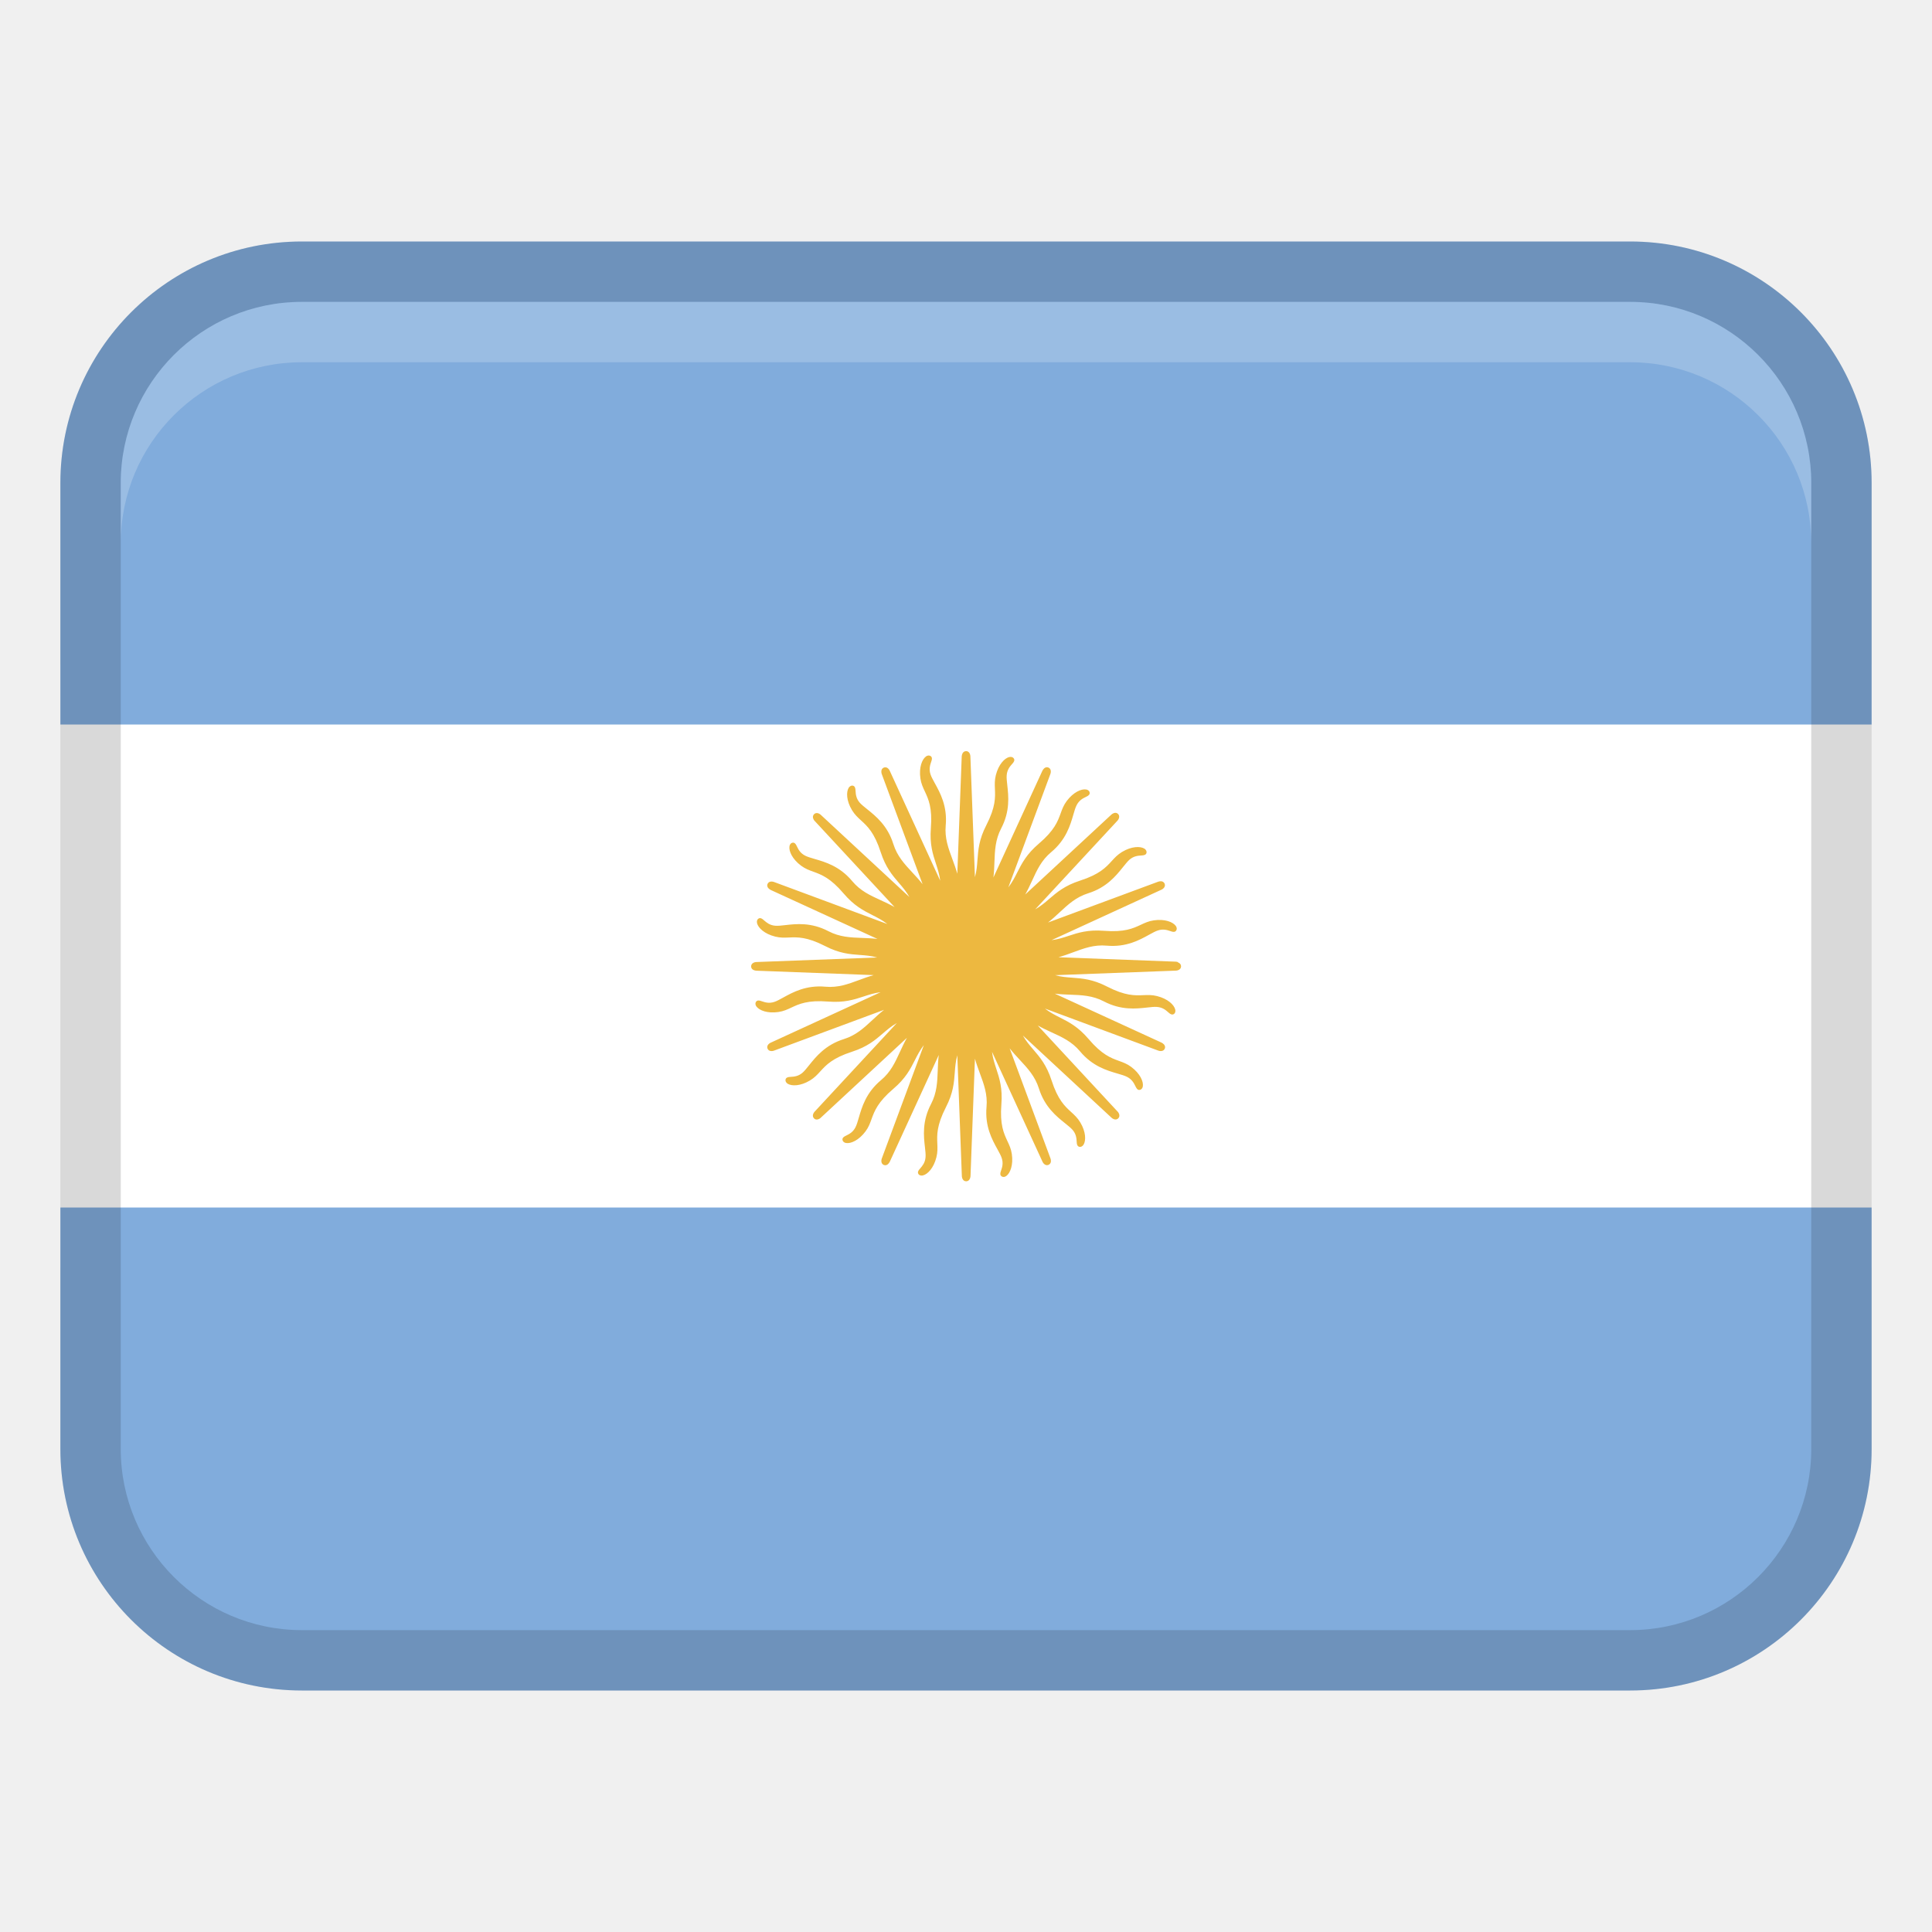
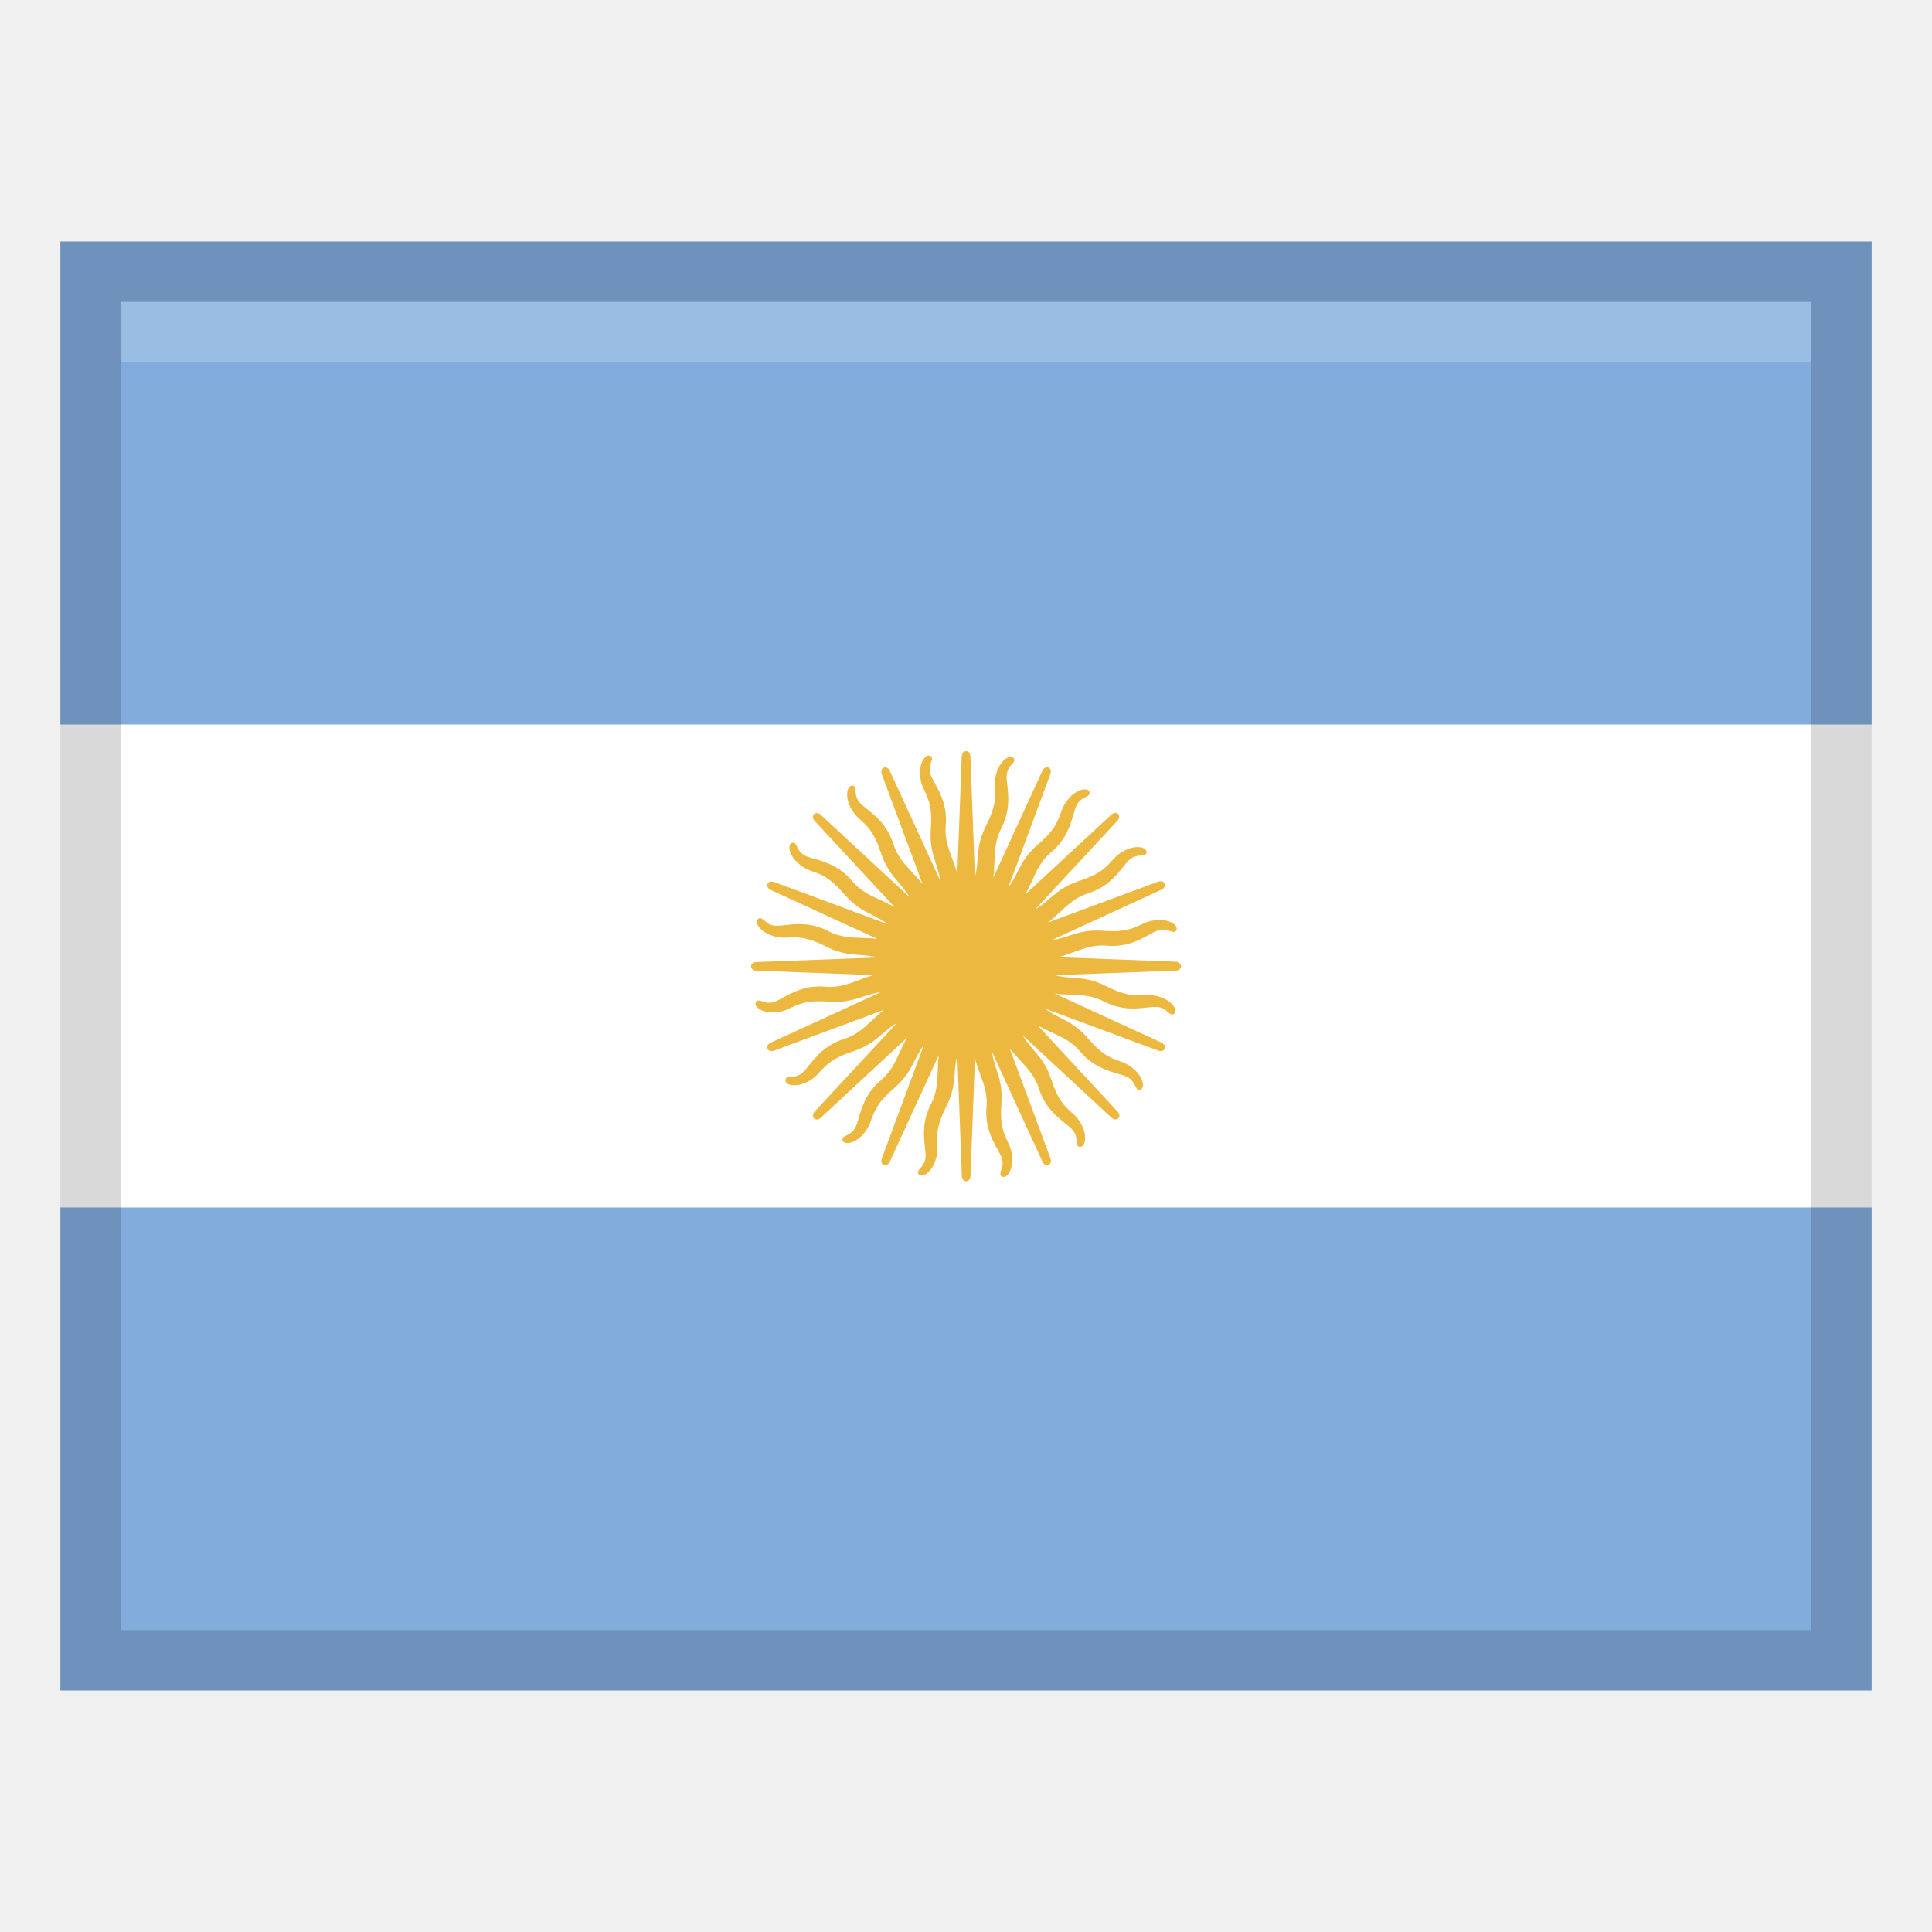
<svg xmlns="http://www.w3.org/2000/svg" width="32" height="32" viewBox="0 0 32 32">
  <path fill="#fff" d="M1 11H31V21H1z" />
-   <path d="M5,4H27c2.208,0,4,1.792,4,4v4H1v-4c0-2.208,1.792-4,4-4Z" fill="#81acdc" />
-   <path d="M5,20H27c2.208,0,4,1.792,4,4v4H1v-4c0-2.208,1.792-4,4-4Z" transform="rotate(180 16 24)" fill="#81acdc" />
-   <path d="M27,4H5c-2.209,0-4,1.791-4,4V24c0,2.209,1.791,4,4,4H27c2.209,0,4-1.791,4-4V8c0-2.209-1.791-4-4-4Zm3,20c0,1.654-1.346,3-3,3H5c-1.654,0-3-1.346-3-3V8c0-1.654,1.346-3,3-3H27c1.654,0,3,1.346,3,3V24Z" opacity=".15" />
+   <path d="M1,4H31V12H1V4Z" fill="#81acdc" />
+   <path d="M1,20H31V28H1V20Z" transform="rotate(180 16 24)" fill="#81acdc" />
+   <path d="M1,4H31V28H1V4Zm1,1V27H30V5H2Z" opacity=".15" />
  <path d="M19.511,15.935c-.02-.007-.04-.007-.041-.007l-1.938-.073c.085-.024,.165-.053,.243-.082,.179-.066,.347-.129,.556-.11,.322,.029,.54-.092,.7-.18,.057-.031,.106-.059,.148-.072,.088-.029,.155-.006,.203,.01,.037,.013,.082,.028,.103-.015,.006-.013,.013-.038-.012-.072-.046-.062-.179-.117-.363-.09-.084,.012-.148,.042-.216,.074-.127,.059-.27,.126-.608,.099-.266-.021-.429,.032-.587,.084-.091,.03-.178,.058-.282,.071l1.814-.833s.02-.008,.036-.022c.026-.023,.035-.052,.023-.08-.007-.016-.019-.028-.034-.035-.034-.014-.075,.002-.079,.004l-1.819,.674c.069-.054,.132-.112,.193-.169,.14-.13,.271-.252,.471-.315,.308-.096,.464-.292,.578-.434,.041-.051,.076-.095,.109-.124,.07-.06,.141-.065,.192-.068,.039-.003,.087-.006,.09-.053,0-.014-.003-.04-.038-.062-.066-.04-.21-.04-.369,.056-.073,.044-.121,.096-.171,.151-.094,.103-.201,.22-.524,.324-.254,.082-.384,.194-.51,.302-.072,.062-.142,.122-.233,.174l1.357-1.463c.032-.032,.05-.082,.016-.117-.012-.012-.028-.019-.045-.019-.037,0-.068,.031-.071,.034l-1.422,1.319c.043-.077,.079-.154,.114-.23,.079-.173,.154-.337,.315-.471,.248-.207,.317-.447,.368-.622,.018-.063,.034-.117,.054-.156,.042-.083,.105-.114,.151-.136,.035-.017,.078-.038,.063-.083-.005-.013-.018-.036-.059-.042-.076-.012-.209,.044-.32,.193-.051,.069-.075,.135-.1,.205-.048,.131-.102,.28-.361,.5-.203,.173-.281,.326-.356,.474-.043,.085-.085,.167-.149,.25l.694-1.871c.017-.042,.015-.095-.03-.114-.016-.007-.033-.007-.049,0-.034,.014-.051,.055-.053,.058l-.809,1.763c.011-.087,.014-.172,.017-.256,.007-.19,.014-.37,.111-.556,.15-.286,.122-.534,.102-.716-.007-.065-.014-.12-.01-.165,.007-.092,.053-.145,.087-.184,.026-.029,.058-.065,.026-.101-.009-.01-.031-.026-.071-.017-.075,.018-.177,.12-.222,.301-.021,.083-.018,.153-.015,.227,.006,.14,.013,.298-.142,.6-.122,.237-.135,.409-.147,.574-.007,.095-.014,.187-.042,.288l-.075-1.994c0-.045-.022-.094-.072-.094h0c-.03,0-.054,.019-.065,.052-.007,.02-.007,.039-.007,.041l-.073,1.938c-.024-.085-.053-.165-.082-.243-.066-.179-.129-.347-.11-.556,.029-.322-.092-.54-.18-.7-.031-.057-.059-.106-.072-.148-.029-.088-.006-.155,.01-.203,.013-.037,.028-.082-.015-.103-.013-.006-.039-.013-.072,.012-.062,.046-.117,.179-.09,.363,.012,.084,.042,.148,.074,.216,.059,.127,.126,.27,.099,.608-.021,.266,.032,.429,.084,.587,.03,.091,.058,.178,.071,.282l-.833-1.814c-.017-.042-.056-.078-.102-.059-.028,.012-.043,.038-.04,.073,.001,.021,.009,.039,.009,.04l.674,1.818c-.054-.069-.112-.132-.169-.193-.13-.14-.252-.271-.315-.471-.096-.308-.292-.464-.434-.578-.051-.041-.095-.076-.124-.109-.06-.07-.065-.141-.068-.192-.003-.039-.006-.087-.053-.09-.014,0-.04,.003-.062,.038-.04,.066-.04,.21,.056,.369,.044,.073,.096,.121,.151,.171,.103,.094,.22,.201,.324,.524,.082,.254,.194,.384,.302,.51,.062,.072,.122,.142,.174,.234l-1.463-1.357c-.032-.032-.082-.05-.117-.015-.021,.021-.025,.052-.009,.083,.009,.019,.023,.033,.024,.033l1.319,1.422c-.077-.043-.154-.079-.23-.114-.173-.079-.337-.154-.471-.315-.207-.248-.447-.317-.623-.368-.062-.018-.116-.034-.156-.054-.083-.042-.114-.105-.136-.151-.017-.035-.038-.078-.083-.062-.013,.005-.036,.018-.042,.059-.012,.076,.044,.209,.193,.32,.069,.051,.135,.075,.205,.1,.131,.048,.28,.102,.5,.361,.173,.203,.326,.281,.474,.356,.085,.043,.167,.085,.25,.149l-1.871-.694c-.042-.017-.095-.015-.114,.03-.007,.016-.007,.033,0,.049,.014,.034,.055,.051,.058,.053l1.763,.809c-.087-.011-.172-.014-.256-.017-.19-.007-.37-.014-.556-.111-.286-.15-.535-.122-.716-.101-.065,.007-.12,.014-.165,.01-.092-.007-.145-.054-.184-.087-.029-.026-.065-.057-.101-.026-.01,.009-.026,.031-.017,.071,.018,.075,.12,.177,.301,.222,.083,.021,.153,.018,.227,.015,.14-.006,.298-.013,.6,.142,.237,.122,.409,.135,.574,.147,.095,.007,.187,.014,.288,.042l-1.994,.075h0c-.045,0-.093,.022-.094,.072,0,.017,.006,.033,.018,.045,.026,.026,.07,.027,.074,.027l1.938,.073c-.085,.023-.165,.053-.243,.082-.179,.066-.347,.129-.556,.11-.322-.029-.54,.092-.7,.18-.057,.031-.106,.059-.148,.072-.088,.029-.155,.006-.203-.01-.037-.013-.082-.028-.103,.015-.006,.013-.013,.038,.012,.072,.046,.062,.179,.117,.363,.09,.084-.012,.148-.042,.216-.074,.127-.059,.27-.126,.608-.099,.266,.021,.429-.032,.587-.084,.091-.03,.178-.058,.282-.071l-1.814,.833c-.042,.017-.078,.056-.059,.102,.011,.026,.034,.04,.065,.04,.002,0,.005,0,.007,0,.021-.001,.039-.009,.04-.009l1.818-.674c-.069,.054-.132,.112-.193,.169-.14,.13-.271,.252-.471,.315-.308,.096-.464,.292-.578,.434-.041,.051-.076,.095-.109,.124-.07,.06-.141,.065-.192,.068-.039,.002-.087,.006-.09,.053,0,.014,.003,.04,.038,.062,.066,.04,.21,.04,.369-.056,.073-.044,.121-.096,.171-.151,.094-.103,.201-.22,.524-.324,.254-.082,.384-.194,.51-.302,.072-.062,.142-.122,.233-.174l-1.357,1.463c-.032,.032-.05,.082-.015,.117,.012,.013,.028,.019,.045,.019,.012,0,.025-.003,.038-.01,.019-.009,.033-.023,.033-.024l1.422-1.319c-.043,.077-.079,.154-.114,.23-.079,.173-.154,.337-.315,.471-.248,.207-.317,.447-.368,.623-.018,.063-.034,.116-.054,.156-.042,.083-.105,.114-.151,.137-.035,.017-.078,.038-.062,.083,.005,.013,.018,.036,.059,.042,.076,.012,.209-.044,.32-.193,.051-.068,.075-.135,.1-.205,.048-.131,.102-.28,.361-.5,.203-.173,.281-.326,.356-.474,.043-.085,.085-.167,.149-.25l-.694,1.871c-.017,.042-.015,.095,.03,.114,.008,.003,.017,.005,.025,.005,.008,0,.016-.002,.024-.005,.034-.014,.051-.055,.053-.058l.809-1.763c-.011,.087-.014,.172-.017,.256-.007,.19-.014,.37-.111,.556-.15,.286-.122,.535-.101,.716,.007,.065,.014,.12,.01,.165-.007,.092-.054,.145-.087,.184-.026,.029-.057,.065-.026,.101,.009,.01,.031,.026,.071,.016,.075-.018,.177-.12,.222-.301,.021-.083,.018-.153,.015-.227-.006-.14-.013-.298,.142-.6,.122-.237,.135-.409,.147-.574,.007-.095,.014-.187,.042-.288l.075,1.994c0,.045,.022,.094,.072,.094,.03,0,.054-.019,.065-.052,.007-.02,.007-.039,.007-.041l.073-1.938c.024,.085,.053,.165,.082,.243,.066,.179,.129,.347,.11,.556-.029,.322,.092,.54,.18,.7,.031,.057,.059,.106,.072,.148,.029,.088,.006,.155-.01,.203-.013,.037-.028,.082,.015,.103,.006,.003,.014,.006,.025,.006,.013,0,.029-.004,.047-.017,.062-.046,.117-.179,.09-.363-.012-.084-.042-.148-.074-.216-.059-.127-.126-.27-.099-.608,.021-.266-.032-.429-.084-.587-.03-.091-.058-.178-.071-.282l.833,1.814s.008,.02,.022,.036c.023,.026,.052,.035,.08,.023,.016-.007,.028-.019,.035-.034,.014-.034-.002-.075-.004-.079l-.674-1.818c.054,.069,.112,.132,.169,.193,.13,.14,.252,.271,.315,.471,.096,.308,.292,.464,.434,.578,.051,.041,.095,.076,.124,.109,.06,.07,.065,.141,.068,.192,.002,.039,.006,.087,.053,.09,0,0,.002,0,.003,0,.014,0,.039-.006,.059-.038,.04-.066,.04-.21-.056-.369-.044-.073-.096-.121-.151-.171-.103-.094-.22-.201-.324-.524-.082-.254-.194-.384-.302-.51-.062-.072-.122-.142-.173-.233l1.463,1.357c.032,.032,.082,.05,.117,.015,.021-.021,.025-.051,.009-.083-.009-.019-.023-.033-.024-.033l-1.319-1.422c.077,.043,.154,.079,.23,.114,.173,.079,.337,.154,.471,.315,.207,.248,.447,.317,.622,.368,.063,.018,.116,.034,.156,.054,.083,.042,.114,.105,.137,.151,.015,.03,.032,.066,.065,.066,.006,0,.012-.001,.018-.003,.013-.005,.036-.018,.042-.059,.012-.076-.044-.209-.193-.32-.068-.051-.135-.075-.205-.1-.131-.048-.28-.102-.5-.361-.173-.203-.326-.281-.474-.356-.085-.043-.167-.085-.25-.149l1.871,.694c.042,.017,.095,.015,.114-.03,.007-.016,.007-.033,0-.049-.014-.034-.055-.051-.058-.053l-1.763-.809c.087,.011,.172,.014,.256,.017,.19,.007,.37,.014,.556,.111,.286,.15,.535,.122,.716,.102,.065-.007,.12-.014,.165-.01,.093,.007,.145,.053,.184,.087,.02,.018,.044,.039,.069,.039,.011,0,.021-.004,.032-.013,.01-.009,.026-.031,.016-.071-.018-.075-.12-.177-.301-.222-.083-.021-.153-.018-.227-.015-.14,.006-.298,.013-.6-.142-.237-.122-.409-.135-.574-.147-.095-.007-.187-.014-.288-.042l1.994-.075h0c.045,0,.093-.022,.093-.072,0-.03-.019-.054-.052-.065Z" fill="#edb840" />
-   <path d="M27,5H5c-1.657,0-3,1.343-3,3v1c0-1.657,1.343-3,3-3H27c1.657,0,3,1.343,3,3v-1c0-1.657-1.343-3-3-3Z" fill="#fff" opacity=".2" />
+   <path d="M2,5H30V6H2V5Z" fill="#fff" opacity=".2" />
</svg>
